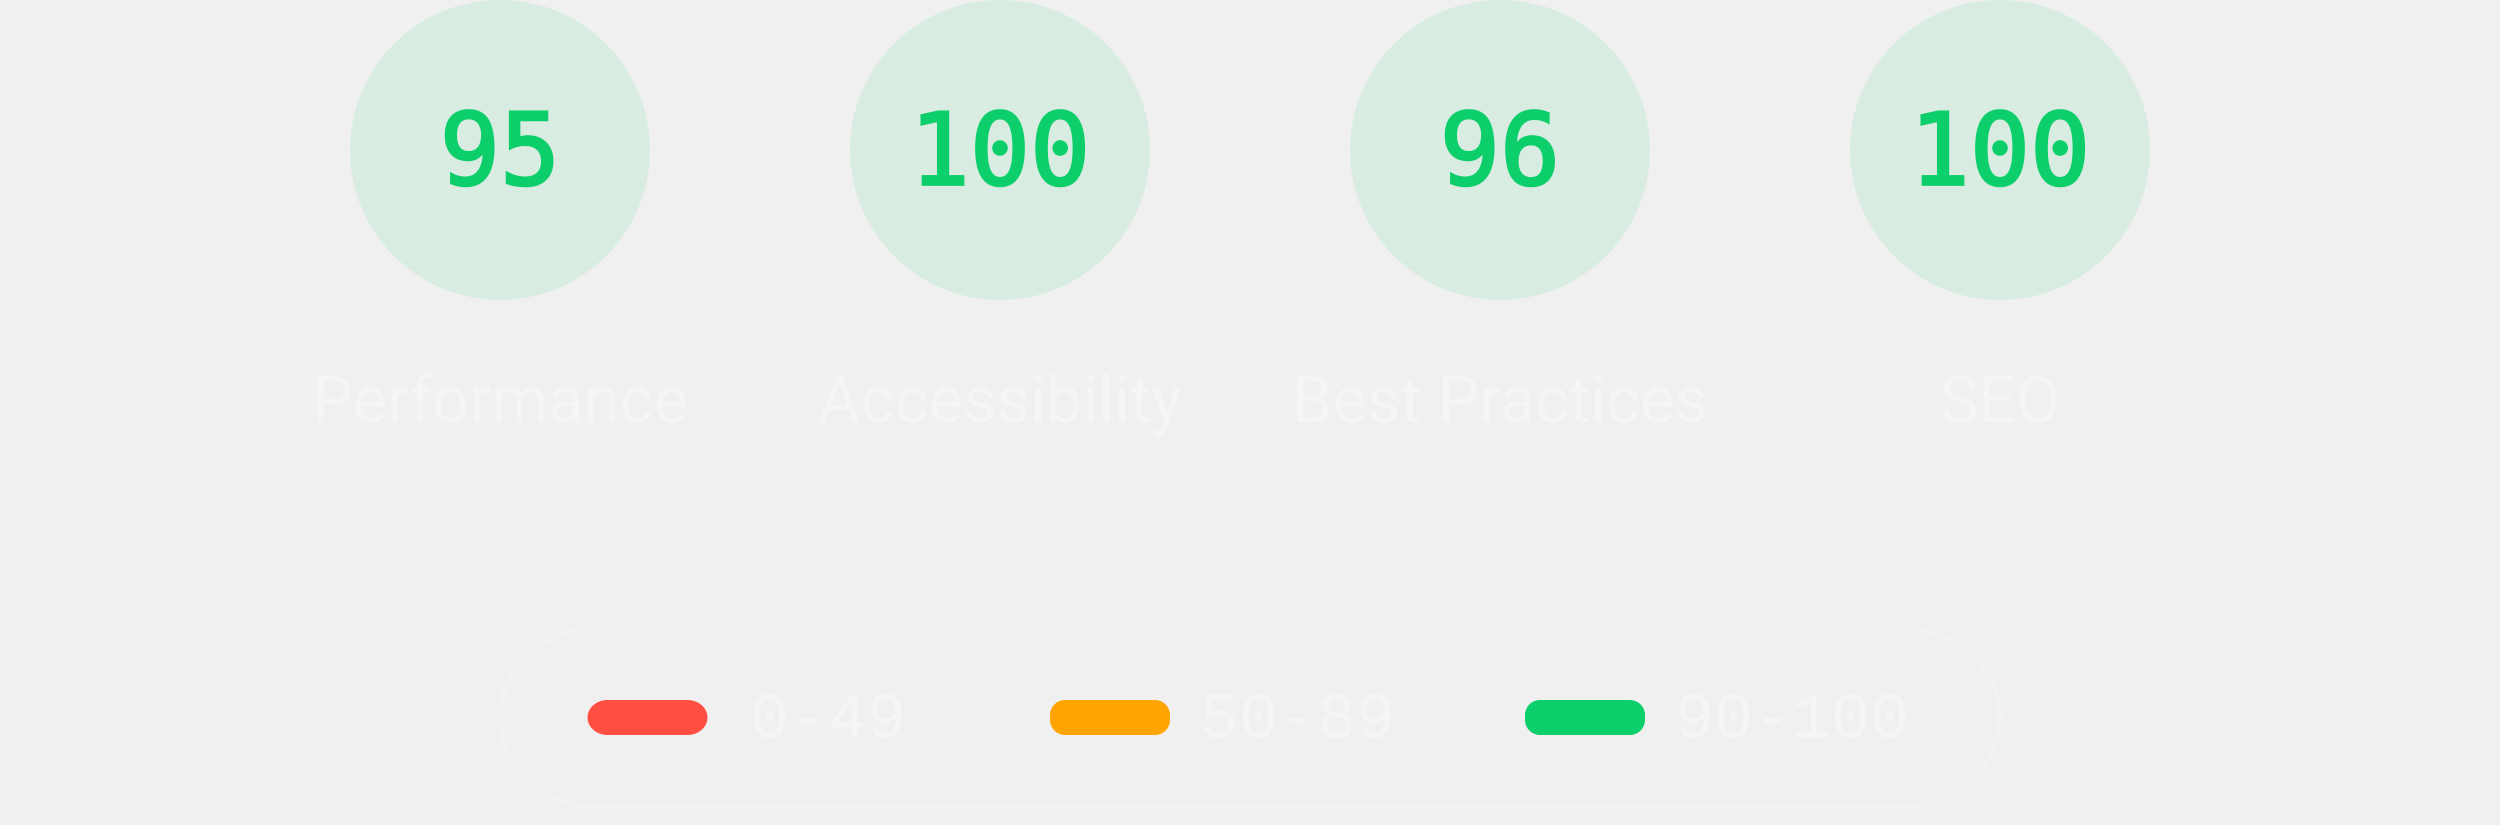
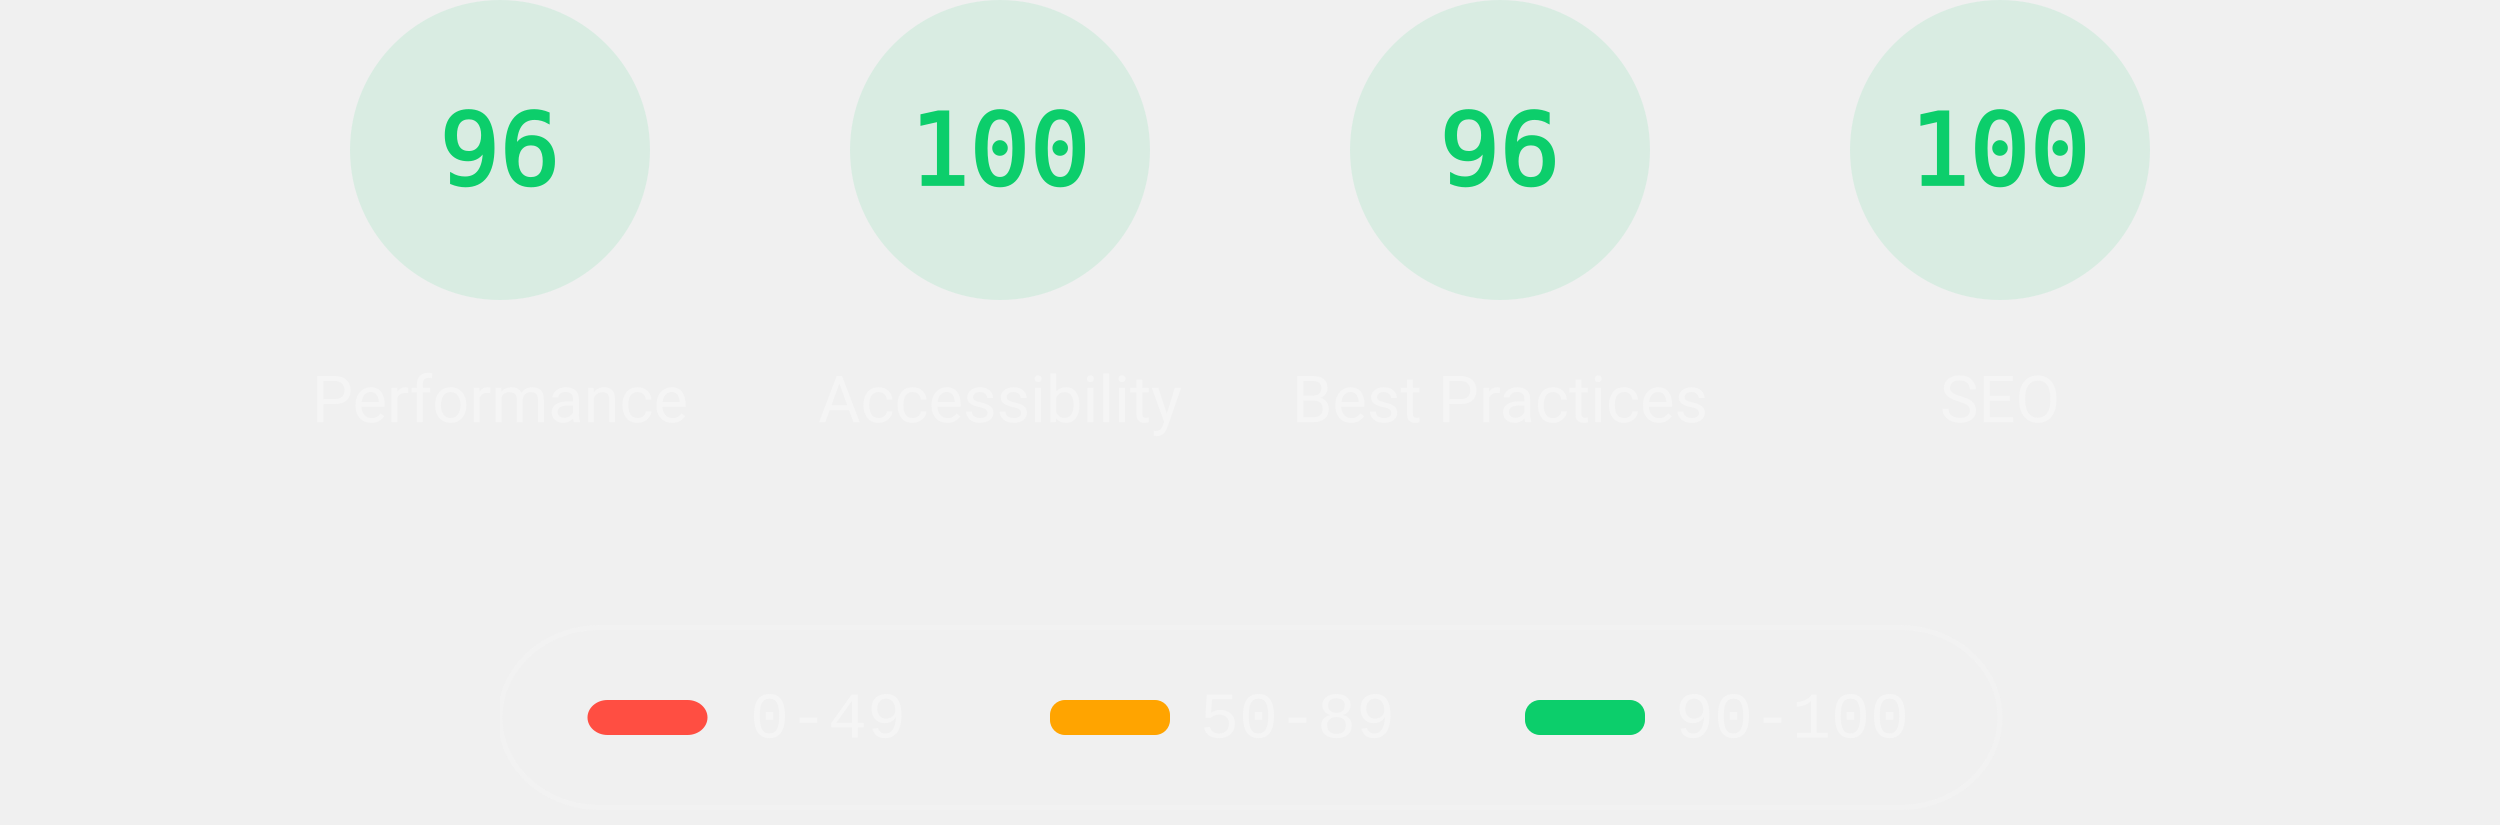
<svg xmlns="http://www.w3.org/2000/svg" class="theme--dark" fill="none" width="1000" height="330">
  <style>
			.gauge-base {
				opacity: 0.1
			}

			.gauge-arc {
				fill: none;
				animation-delay: 250ms;
				stroke-linecap: round;
				transform: rotate(-90deg);
				transform-origin: 100px 60px;
				animation: load-gauge 1s ease forwards
			}

			.guage-text {
				font-size: 40px;
				font-family: monospace;
				text-align: center
			}

			.guage-red {
				color: #ff4e42;
				fill: #ff4e42;
				stroke: #ff4e42
			}
			.guage-orange {
				color: #ffa400;
				fill: #ffa400;
				stroke: #ffa400
			}
			.guage-green {
				color: #0cce6b;
				fill: #0cce6b;
				stroke: #0cce6b
			}
			.theme--agnostic .guage-undefined {
				color: #5c5c5c;
				fill: #5c5c5c;
				stroke: #5c5c5c
			}
			.theme--light .guage-undefined {
				color: #1e1e1e;
				fill: #1e1e1e;
				stroke: #1e1e1e
			}
			.theme--dark .guage-undefined {
				color: #f5f5f5;
				fill: #f5f5f5;
				stroke: #f5f5f5
			}

			.guage-title {
				stroke: none;
				font-size: 26px;
				line-height: 26px;
				font-family: Roboto, Halvetica, Arial, sans-serif
			}
			.metric.guage-title {
				font-family: 'Courier New', Courier, monospace
			}
			.theme--agnostic .guage-title {
				color: #737373;
				fill: #737373
			}
			.theme--light .guage-title {
				color: #212121;
				fill: #212121
			}
			.theme--dark .guage-title {
				color: #f5f5f5;
				fill: #f5f5f5
			}

			@keyframes load-gauge {
				from {
					stroke-dasharray: 0 352.858
				}
			}
			.lh-gauge--pwa__disc {
				fill: #e0e0e0
			}
			.lh-gauge--pwa__logo {
				position: relative;
				fill: #b0b0b0
			}
			.lh-gauge--pwa__invisible {
				display: none
			}
			.lh-gauge--pwa__visible {
				display: inline
			}
			.guage-invisible {
				display: none
			}
			.lh-gauge--pwa__logo--primary-color {
				fill: #304ffe
			}
			.theme--agnostic .lh-gauge--pwa__logo--secondary-color {
				fill: #787878
			}
			.theme--light .lh-gauge--pwa__logo--secondary-color {
				fill: #3d3d3d
			}
			.theme--dark .lh-gauge--pwa__logo--secondary-color {
				fill: #d8b6b6
			}
			.theme--light #svg_2 {
				stroke: #00000022
			}
			.theme--agnostic #svg_2 {
				stroke: #616161
			}
			.theme--light #svg_2 {
				stroke: #00000022
			}
			.theme--dark #svg_2 {
				stroke: #f5f5f566
			}
		</style>
  <svg class="guage-div guage-perf guage-green" viewBox="0 0 200 200" width="200" height="200" x="100" y="0">
    <circle class="gauge-base" r="56" cx="100" cy="60" stroke-width="8" />
-     <circle class="gauge-arc guage-arc-1" r="56" cx="100" cy="60" stroke-width="8" style="stroke-dasharray: 334.265, 351.858;" />
-     <text class="guage-text" x="100px" y="60px" alignment-baseline="central" dominant-baseline="central" text-anchor="middle">95</text>
+     <circle class="gauge-arc guage-arc-1" r="56" cx="100" cy="60" stroke-width="8" style="stroke-dasharray: 337.784, 351.858;" />
+     <text class="guage-text" x="100px" y="60px" alignment-baseline="central" dominant-baseline="central" text-anchor="middle">96</text>
    <text class="guage-title" x="100px" y="160px" alignment-baseline="central" dominant-baseline="central" text-anchor="middle">Performance</text>
  </svg>
  <svg class="guage-div guage-acc guage-green" viewBox="0 0 200 200" width="200" height="200" x="300" y="0">
    <circle class="gauge-base" r="56" cx="100" cy="60" stroke-width="8" />
    <circle class="gauge-arc guage-arc-2" r="56" cx="100" cy="60" stroke-width="8" style="stroke-dasharray: 351.858, 351.858;" />
    <text class="guage-text" x="100px" y="60px" alignment-baseline="central" dominant-baseline="central" text-anchor="middle">100</text>
    <text class="guage-title" x="100px" y="160px" alignment-baseline="central" dominant-baseline="central" text-anchor="middle">Accessibility</text>
  </svg>
  <svg class="guage-div guage-best guage-green" viewBox="0 0 200 200" width="200" height="200" x="500" y="0">
    <circle class="gauge-base" r="56" cx="100" cy="60" stroke-width="8" />
    <circle class="gauge-arc guage-arc-3" r="56" cx="100" cy="60" stroke-width="8" style="stroke-dasharray: 337.784, 351.858;" />
    <text class="guage-text" x="100px" y="60px" alignment-baseline="central" dominant-baseline="central" text-anchor="middle">96</text>
    <text class="guage-title" x="100px" y="160px" alignment-baseline="central" dominant-baseline="central" text-anchor="middle">Best Practices</text>
  </svg>
  <svg class="guage-div guage-seo guage-green" viewBox="0 0 200 200" width="200" height="200" x="700" y="0">
    <circle class="gauge-base" r="56" cx="100" cy="60" stroke-width="8" />
    <circle class="gauge-arc guage-arc-4" r="56" cx="100" cy="60" stroke-width="8" style="stroke-dasharray: 351.858, 351.858;" />
    <text class="guage-text" x="100px" y="60px" alignment-baseline="central" dominant-baseline="central" text-anchor="middle">100</text>
    <text class="guage-title" x="100px" y="160px" alignment-baseline="central" dominant-baseline="central" text-anchor="middle">SEO</text>
  </svg>
  <svg class="guage-div guage-pwa guage-invisible" viewBox="0 0 200 200" width="200" height="200" x="900" y="0">
    <svg viewBox="0 0 60 60" width="112" height="112" x="44" y="4">
      <defs>
        <linearGradient id="lh-gauge--pwa__check-circle__gradient-0" x1="50%" y1="0%" x2="50%" y2="100%">
          <stop stop-color="#00C852" offset="0%" />
          <stop stop-color="#009688" offset="100%" />
        </linearGradient>
        <linearGradient id="lh-gauge--pwa__installable__shadow-gradient-0" x1="76.056%" x2="24.111%" y1="82.995%" y2="24.735%">
          <stop stop-color="#A5D6A7" offset="0%" />
          <stop stop-color="#80CBC4" offset="100%" />
        </linearGradient>
        <linearGradient id="lh-gauge--pwa__fast-reliable__shadow-gradient-0" x1="76.056%" y1="82.995%" x2="25.678%" y2="26.493%">
          <stop stop-color="#64B5F6" offset="0%" />
          <stop stop-color="#2979FF" offset="100%" />
        </linearGradient>
        <g id="lh-gauge--pwa__fast-reliable-badge-0">
          <circle fill="#FFFFFF" cx="10" cy="10" r="10" />
          <path fill="#304FFE" d="M10 3.58l5.25 2.34v3.5c0 3.23-2.24 6.26-5.25 7-3.01-.74-5.25-3.77-5.25-7v-3.5L10 3.58zm-.47 10.74l2.76-4.83.03-.07c.04-.08 0-.24-.22-.24h-1.64l.47-3.26h-.47l-2.7 4.77c-.02.01.05-.1-.04.05-.09.16-.1.31.18.31h1.63l-.47 3.27h.47z" />
        </g>
        <g id="lh-gauge--pwa__installable-badge-0">
          <circle fill="#FFFFFF" cx="10" cy="10" r="10" />
          <path fill="#009688" d="M10 4.167A5.835 5.835 0 0 0 4.167 10 5.835 5.835 0 0 0 10 15.833 5.835 5.835 0 0 0 15.833 10 5.835 5.835 0 0 0 10 4.167zm2.917 6.416h-2.334v2.334H9.417v-2.334H7.083V9.417h2.334V7.083h1.166v2.334h2.334v1.166z" />
        </g>
      </defs>
      <g stroke="none" fill-rule="nonzero">
        <circle class="lh-gauge--pwa__disc" cx="30" cy="30" r="30" />
        <g class="lh-gauge--pwa__logo">
          <path d="M35.66 19.39l.7-1.75h2L37.4 15 38.6 12l3.4 9h-2.51l-.58-1.61z" />
          <path d="M33.52 21l3.65-9h-2.42l-2.5 5.82L30.5 12h-1.86l-1.9 5.82-1.35-2.65-1.21 3.72L25.4 21h2.38l1.72-5.2 1.64 5.2z" />
          <path fill-rule="nonzero" d="M20.3 17.91h1.48c.45 0 .85-.05 1.2-.15l.39-1.18 1.07-3.3a2.64 2.64 0 0 0-.28-.37c-.55-.6-1.36-.91-2.42-.91H18v9h2.3V17.9zm1.96-3.84c.22.22.33.5.33.87 0 .36-.1.65-.29.87-.2.23-.59.35-1.15.35h-.86v-2.41h.87c.52 0 .89.1 1.1.32z" />
        </g>
        <rect class="lh-gauge--pwa__component lh-gauge--pwa__na-line lh-gauge--pwa__invisible" fill="#FFFFFF" x="20" y="32" width="20" height="4" rx="2" />
        <g class="lh-gauge--pwa__component lh-gauge--pwa__fast-reliable-badge lh-gauge--pwa__invisible" transform="translate(20, 29)">
          <path fill="url(#lh-gauge--pwa__fast-reliable__shadow-gradient-0)" d="M33.63 19.49A30 30 0 0 1 16.2 30.36L3 17.14 17.14 3l16.49 16.49z" />
          <use href="#lh-gauge--pwa__fast-reliable-badge-0" />
        </g>
        <g class="lh-gauge--pwa__component lh-gauge--pwa__installable-badge lh-gauge--pwa__invisible" transform="translate(20, 29)">
          <path fill="url(#lh-gauge--pwa__installable__shadow-gradient-0)" d="M33.629 19.487c-4.272 5.453-10.391 9.39-17.415 10.869L3 17.142 17.142 3 33.63 19.487z" />
          <use href="#lh-gauge--pwa__installable-badge-0" />
        </g>
        <g class="lh-gauge--pwa__component lh-gauge--pwa__fast-reliable-installable-badges lh-gauge--pwa__invisible">
          <g transform="translate(8, 29)">
            <path fill="url(#lh-gauge--pwa__fast-reliable__shadow-gradient-0)" d="M16.321 30.463L3 17.143 17.142 3l22.365 22.365A29.864 29.864 0 0 1 22 31c-1.942 0-3.84-.184-5.679-.537z" />
            <use href="#lh-gauge--pwa__fast-reliable-badge-0" />
          </g>
          <g transform="translate(32, 29)">
            <path fill="url(#lh-gauge--pwa__installable__shadow-gradient-0)" d="M25.982 11.84a30.107 30.107 0 0 1-13.08 15.203L3 17.143 17.142 3l8.84 8.84z" />
            <use href="#lh-gauge--pwa__installable-badge-0" />
          </g>
        </g>
        <g class="lh-gauge--pwa__component lh-gauge--pwa__check-circle lh-gauge--pwa__invisible" transform="translate(18, 28)">
          <circle fill="#FFFFFF" cx="12" cy="12" r="12" />
          <path fill="url(#lh-gauge--pwa__check-circle__gradient-0)" d="M12 2a10 10 0 1 0 0 20 10 10 0 0 0 0-20zm-2 15l-5-5 1.41-1.41L10 14.17l7.59-7.59L19 8l-9 9z" />
        </g>
      </g>
    </svg>
    <text class="guage-title" y="160px" alignment-baseline="central" dominant-baseline="central" text-anchor="middle">
      <tspan x="100px" dy="-6px">Progressive</tspan>
      <tspan x="100px" dy="30px">Web App</tspan>
    </text>
  </svg>
  <svg width="604" height="76" x="200" y="250">
    <g>
      <rect fill="none" id="canvas_background" height="80" width="604" y="-1" x="-1" />
      <g display="none" overflow="visible" y="0" x="0" height="100%" width="100%" id="canvasGrid">
        <rect fill="url(#gridpattern)" stroke-width="0" y="0" x="0" height="100%" width="100%" />
      </g>
    </g>
    <g>
      <rect fill-opacity="0" stroke-width="2" rx="40" id="svg_2" height="72" width="600" y="1" x="0" fill="#000000" />
      <rect stroke="#000" rx="8" id="svg_3" height="14" width="48" y="30" x="35" stroke-opacity="null" stroke-width="0" fill="#ff4e42" />
      <rect stroke="#000" rx="6" id="svg_4" height="14" width="48" y="30" x="220" stroke-opacity="null" stroke-width="0" fill="#ffa400" />
      <rect stroke="#000" rx="6" id="svg_5" height="14" width="48" y="30" x="410" stroke-opacity="null" stroke-width="0" fill="#0cce6b" />
      <text class="metric guage-title" xml:space="preserve" text-anchor="start" font-size="26" id="svg_6" y="45" x="100" stroke-opacity="null" stroke-width="0" stroke="#000">0-49</text>
      <text class="metric guage-title" xml:space="preserve" text-anchor="start" font-size="26" id="svg_7" y="45" x="280" stroke-opacity="null" stroke-width="0" stroke="#000">50-89</text>
      <text class="metric guage-title" xml:space="preserve" text-anchor="start" font-size="26" id="svg_8" y="45" x="470" stroke-opacity="null" stroke-width="0" stroke="#000">90-100</text>
    </g>
  </svg>
</svg>
